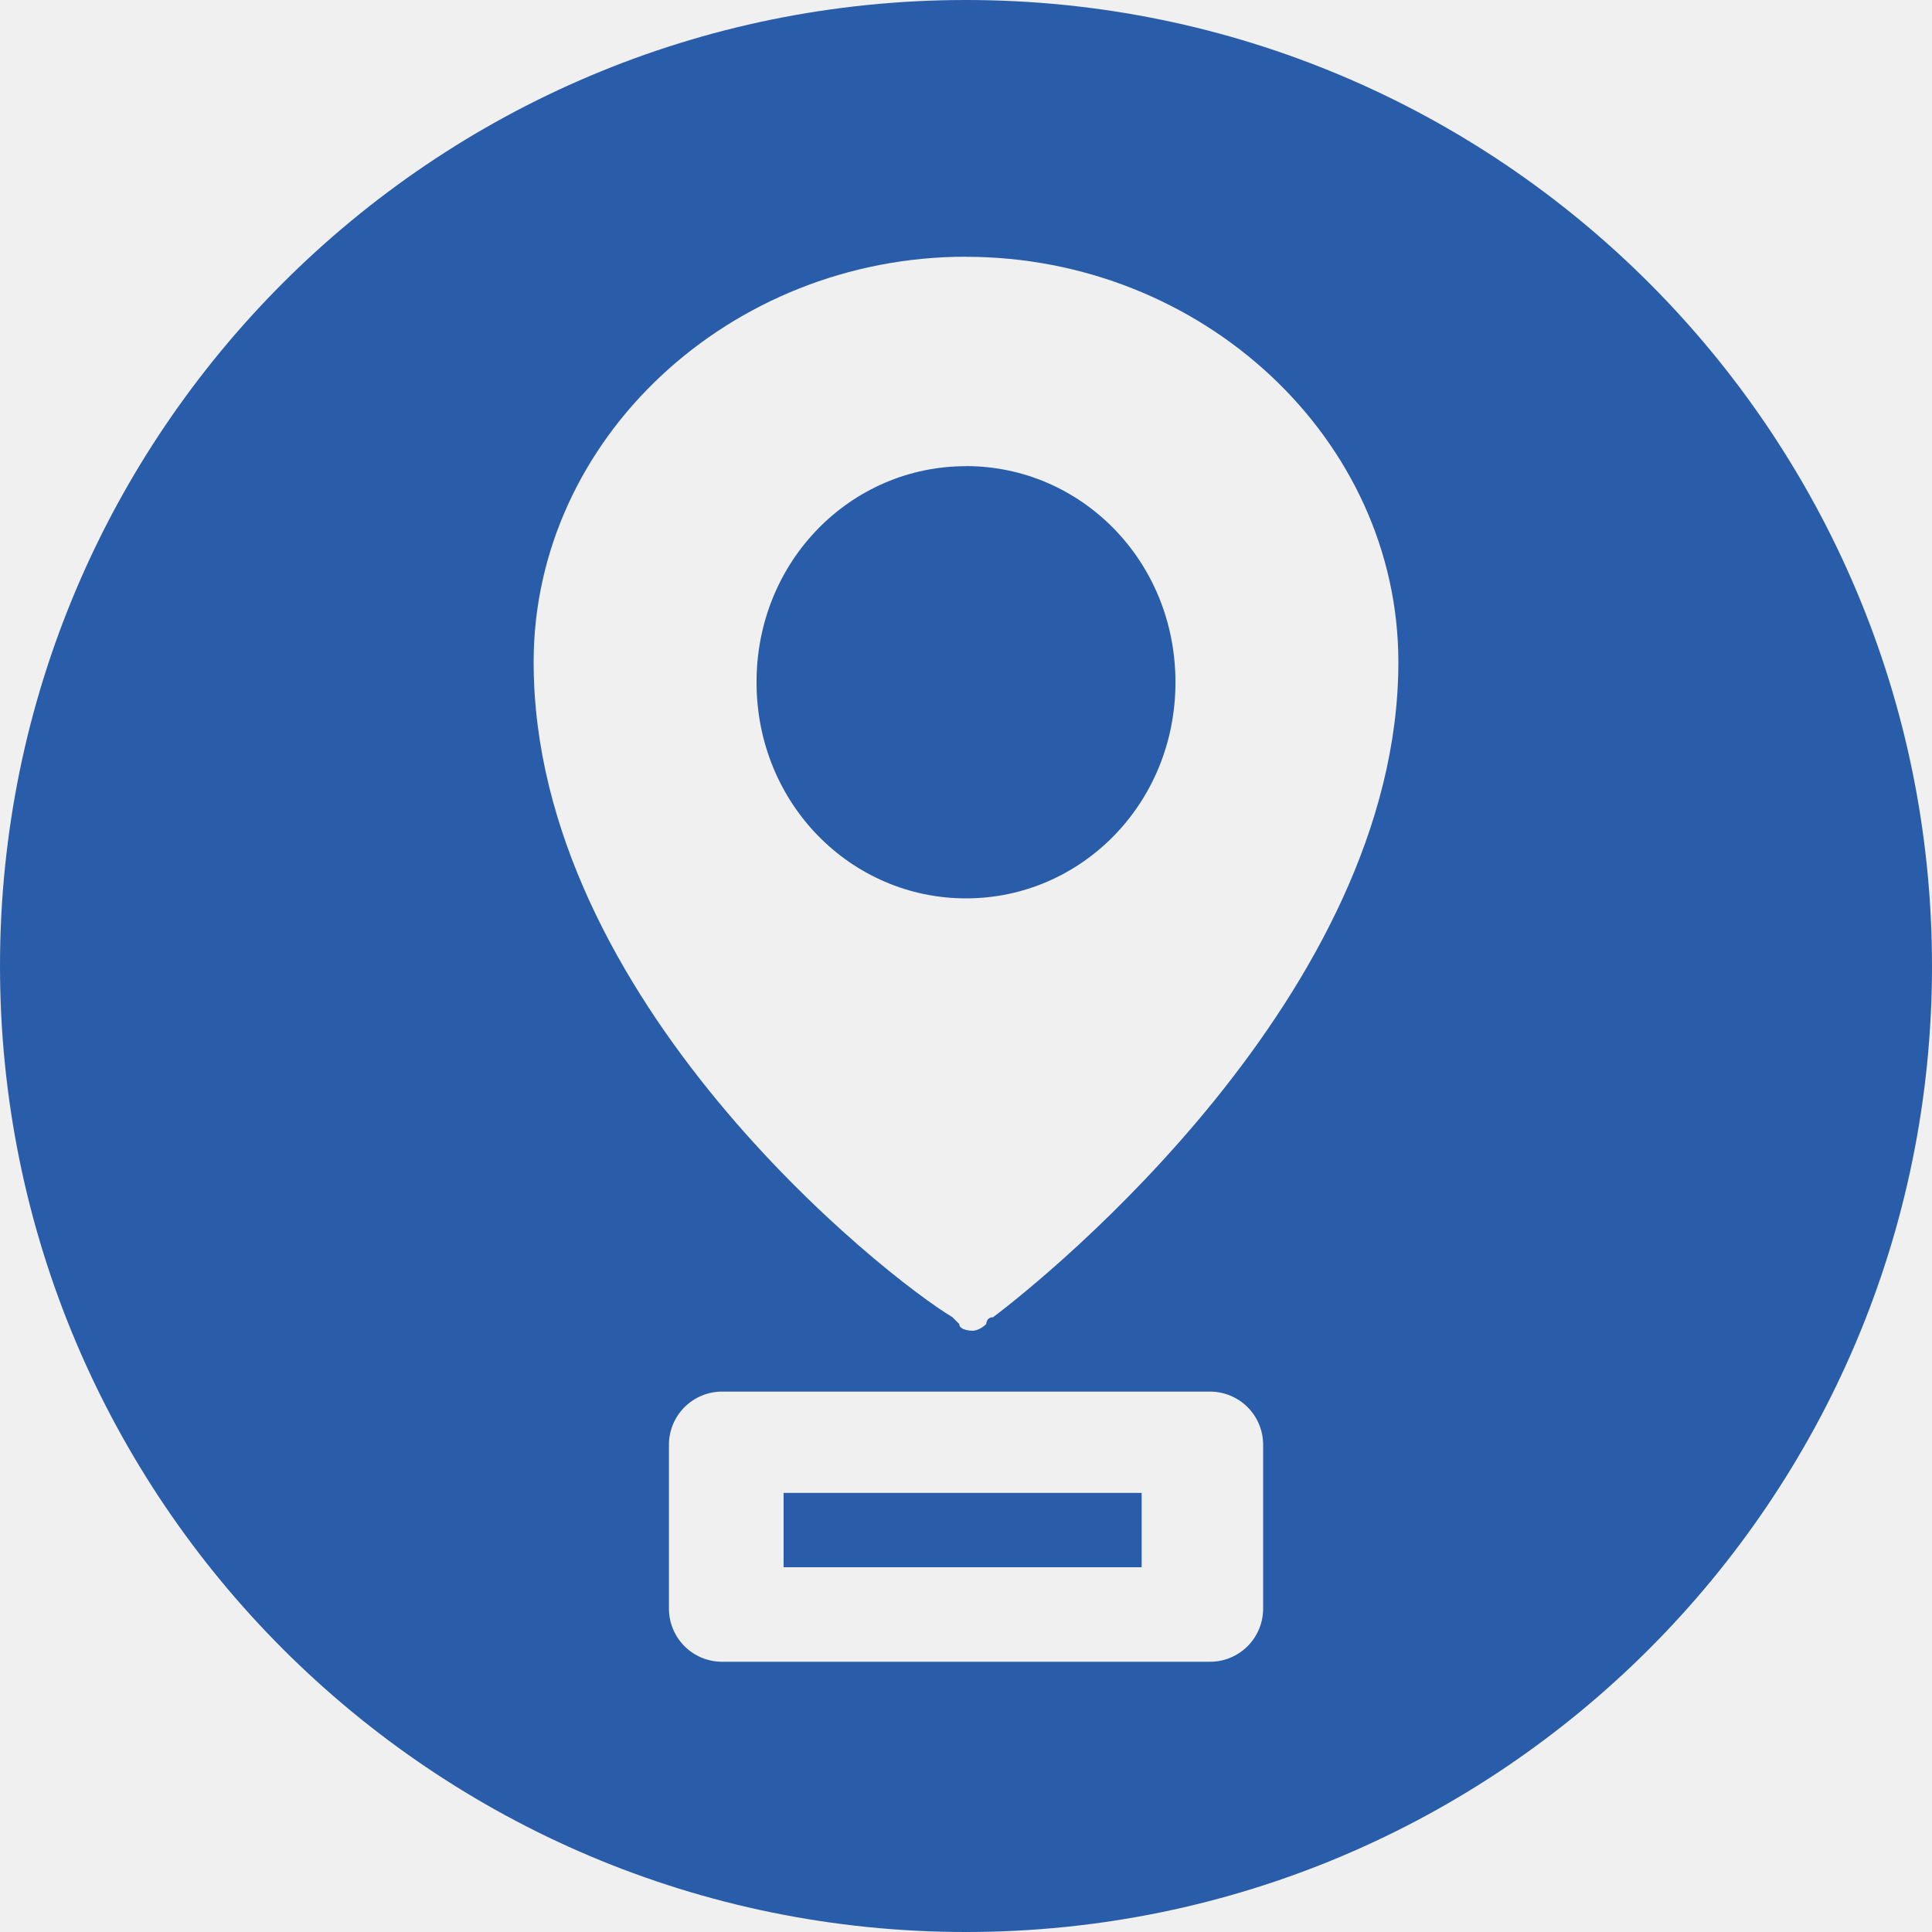
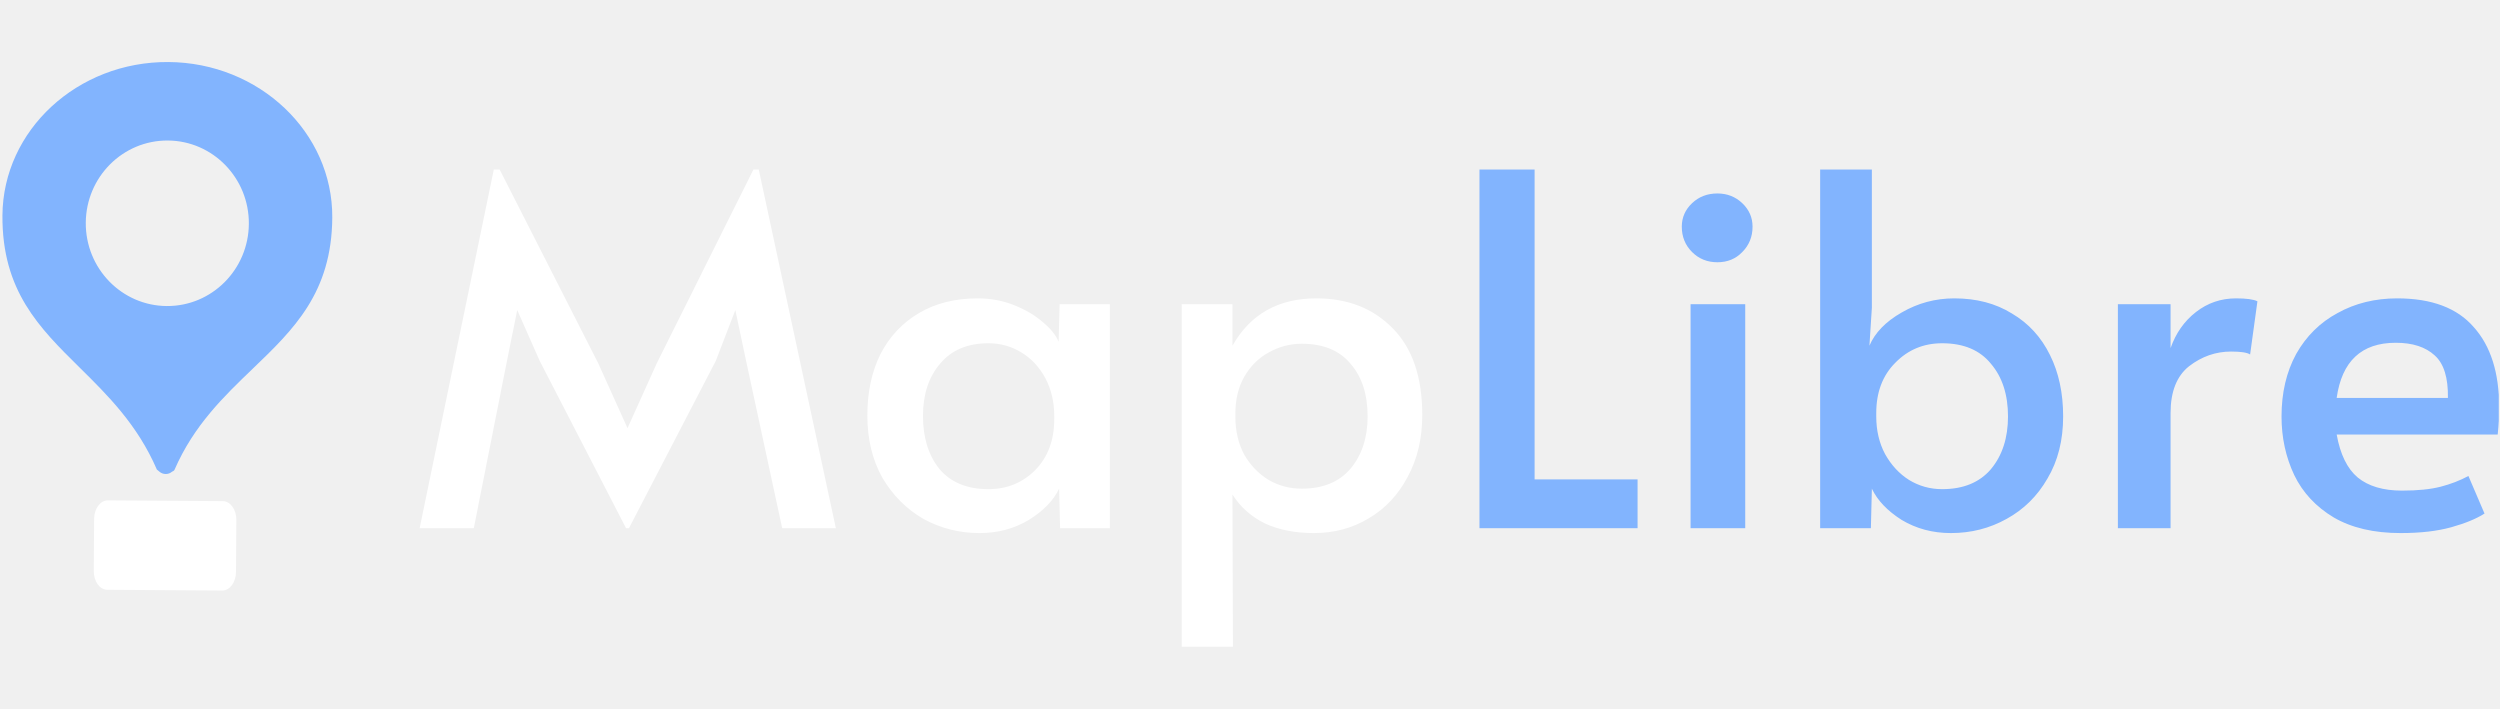
- <svg xmlns="http://www.w3.org/2000/svg" role="img" viewBox="0 0 24 24" id="Maplibre--Streamline-Simple-Icons" height="24" width="24">
-   <path d="M12 0A12 12 0 0 0 0 12a12 12 0 0 0 12 12 12 12 0 0 0 12 -12A12 12 0 0 0 12 0zm0 3.19c2.937 0 5.371 2.265 5.371 5.035 0 4.111 -4.364 7.635 -5.035 8.138 -0.084 0 -0.084 0.084 -0.084 0.084 -0.084 0.084 -0.168 0.084 -0.168 0.084s-0.168 0 -0.168 -0.084l-0.084 -0.084c-0.84 -0.503 -5.203 -3.943 -5.203 -8.138 0 -2.77 2.434 -5.036 5.371 -5.036zm0 2.601c-1.427 0 -2.602 1.173 -2.602 2.684 0 1.51 1.175 2.685 2.602 2.685 1.427 0 2.602 -1.175 2.602 -2.685S13.427 5.79 12 5.79zM8.979 17.287h6.042a0.66 0.66 0 0 1 0.67 0.672v2.014a0.66 0.66 0 0 1 -0.67 0.67H8.98a0.66 0.66 0 0 1 -0.67 -0.67v-2.014a0.66 0.66 0 0 1 0.67 -0.672zm0.755 1.258v0.924h4.448v-0.924H9.734z" fill="#295DAA" stroke-width="1" />
+ <svg width="353" height="100" aria-label="MapLibre Logo" style="margin: 0 auto;" data-icon="maplibre">
+   <symbol id="ai:local:maplibre" viewBox="0 0 1356 318">
+     <g fill="none">
+       <g clip-path="url(#a)">
+         <g clip-path="url(#b)">
+           <path fill="#fff" d="m292.72 162.643-12.175-27.525-5.558 27.525-17.997 90.78h-29.378l40.229-194.529h3.176l53.463 105.072 15.879 35.201 15.88-35.201 52.404-105.072h2.911l41.817 194.529h-29.113l-19.585-90.78-5.823-27.525-10.586 27.525-47.111 90.78h-1.587zm238.603 93.427q-16.409 0-30.436-7.675-13.763-7.94-22.232-22.232-8.204-14.557-8.204-33.877 0-19.056 7.145-33.348 7.411-14.292 20.909-22.232t31.76-7.94q10.586 0 19.85 3.705 9.262 3.706 15.615 9.264 6.352 5.292 8.469 10.586l.529-20.379h27.261v121.481h-26.996l-.529-21.438q-4.5 9.528-16.409 16.939-11.91 7.146-26.732 7.146m4.764-23.82q15.087 0 25.408-10.322 10.322-10.587 10.322-27.525v-1.853q0-11.38-4.764-20.379t-12.968-14.027q-8.205-5.03-17.998-5.029-16.938 0-26.201 11.116-9.264 10.851-9.264 28.319 0 17.733 8.999 28.849 9.263 10.851 26.466 10.851m104.87-100.308h27.525v22.497q14.556-25.673 45.522-25.673 25.673 0 41.552 16.409 15.88 16.145 15.88 46.846 0 19.056-7.94 33.612-7.674 14.558-21.173 22.497-13.233 7.94-29.642 7.94-15.35 0-26.731-5.293-11.117-5.559-17.468-15.616l.264 82.576h-27.789zm65.107 100.043q17.203 0 26.467-10.851 9.263-11.116 9.263-28.319 0-17.997-9.263-28.584-8.999-10.851-26.467-10.851-9.528 0-17.997 4.764-8.205 4.499-13.233 13.233-4.764 8.47-4.764 19.85v1.853q0 11.38 4.764 20.379 5.028 8.733 13.233 13.762 8.205 4.764 17.997 4.764" />
+           <path fill="#82B4FE" d="M802.464 58.895h29.907v168.062h55.844v26.466h-85.751zm114.505 73.047h29.642v121.481h-29.642zm14.556-22.761q-8.205 0-13.762-5.558t-5.558-13.763q0-7.41 5.558-12.704 5.557-5.293 13.762-5.293 7.94 0 13.498 5.293t5.558 12.704q0 8.205-5.558 13.763-5.293 5.558-13.498 5.558M1058.18 256.07c-9.89 0-18.8-2.382-26.74-7.146q-11.64-7.411-16.14-16.939l-.53 21.438h-27.525V58.894h28.055v74.901l-1.32 20.644q4.5-10.587 17.46-17.998c8.83-5.117 18.35-7.675 28.59-7.675q18 0 31.23 8.205 13.5 7.94 20.64 22.496c4.77 9.528 7.15 20.644 7.15 33.348 0 12.88-2.82 24.084-8.47 33.612q-8.205 14.292-22.23 21.968c-9.18 5.116-19.23 7.675-30.17 7.675m-4.77-23.82c11.47 0 20.29-3.617 26.47-10.851 6.17-7.411 9.26-16.939 9.26-28.584 0-11.822-3.09-21.35-9.26-28.584-6-7.411-14.82-11.116-26.47-11.116-10.06 0-18.52 3.529-25.41 10.587q-10.32 10.322-10.32 27.26v1.853q0 11.38 4.77 20.379 5.025 8.999 12.96 14.027 8.205 5.03 18 5.029m95.33-100.308h28.58v23.82c2.83-8.117 7.41-14.645 13.77-19.585 6.35-4.941 13.58-7.411 21.7-7.411q8.475 0 11.64 1.588l-3.97 28.848q-2.37-1.588-10.32-1.588c-8.29 0-15.88 2.647-22.76 7.94-6.7 5.294-10.06 13.763-10.06 25.408v62.461h-28.58zm153.34 124.128c-14.47 0-26.55-2.823-36.26-8.469-9.7-5.823-16.85-13.498-21.44-23.026-4.58-9.705-6.88-20.291-6.88-31.76 0-12.88 2.65-24.173 7.94-33.877q8.205-14.557 22.5-22.232c9.53-5.293 20.29-7.94 32.29-7.94q28.05 0 41.55 15.615c9.18 10.234 13.76 24.702 13.76 43.405 0 4.764-.26 9.705-.79 14.821h-87.34c1.94 10.764 5.73 18.527 11.38 23.291 5.82 4.764 13.85 7.146 24.08 7.146q12.705 0 20.91-2.117t15.09-5.823l8.73 20.379c-4.41 2.823-10.41 5.293-17.99 7.411-7.59 2.117-16.77 3.176-27.53 3.176m25.67-73.312q.27-16.41-7.14-23.026-7.41-6.882-21.18-6.881c-18.52 0-29.2 9.969-32.02 29.907z" />
+           <path fill="#82B4FE" fill-rule="evenodd" d="M91.32.578C41.994.258 1.624 37.59 1.323 83.793c-.266 40.912 19.964 60.885 41.871 82.513 15.273 15.078 31.36 30.96 41.885 55.302.71.577 1.185.962 1.389 1.144a5.16 5.16 0 0 0 3.398 1.286 5.17 5.17 0 0 0 3.416-1.241c.055-.049.156-.092.28-.145.34-.146.857-.368 1.124-.983 10.49-24.11 26.806-39.778 42.388-54.74 22.189-21.307 42.888-41.184 43.153-81.972C180.528 38.753 140.647.9 91.32.578m-.86 132.349c24.424.159 44.356-19.81 44.517-44.602s-19.509-45.019-43.934-45.178-44.356 19.81-44.518 44.602 19.509 45.019 43.934 45.178Z" clip-rule="evenodd" />
+           <path fill="#fff" fill-rule="evenodd" d="M58.49 238.338c-4.075-.027-7.408 4.48-7.444 10.065l-.184 28.269c-.037 5.585 3.237 10.134 7.313 10.161l62.385.406c4.075.026 7.408-4.48 7.444-10.065l.184-28.269c.037-5.586-3.237-10.135-7.313-10.161z" clip-rule="evenodd" />
+         </g>
+       </g>
+       <defs>
+         <clipPath id="a">
+           <path fill="#fff" d="M0 0h1356v318H0z" />
+         </clipPath>
+         <clipPath id="b">
+           <path fill="#fff" d="M0 0h1355.33v317.795H0z" />
+         </clipPath>
+       </defs>
+     </g>
+   </symbol>
+   <use href="#ai:local:maplibre" />
</svg>
